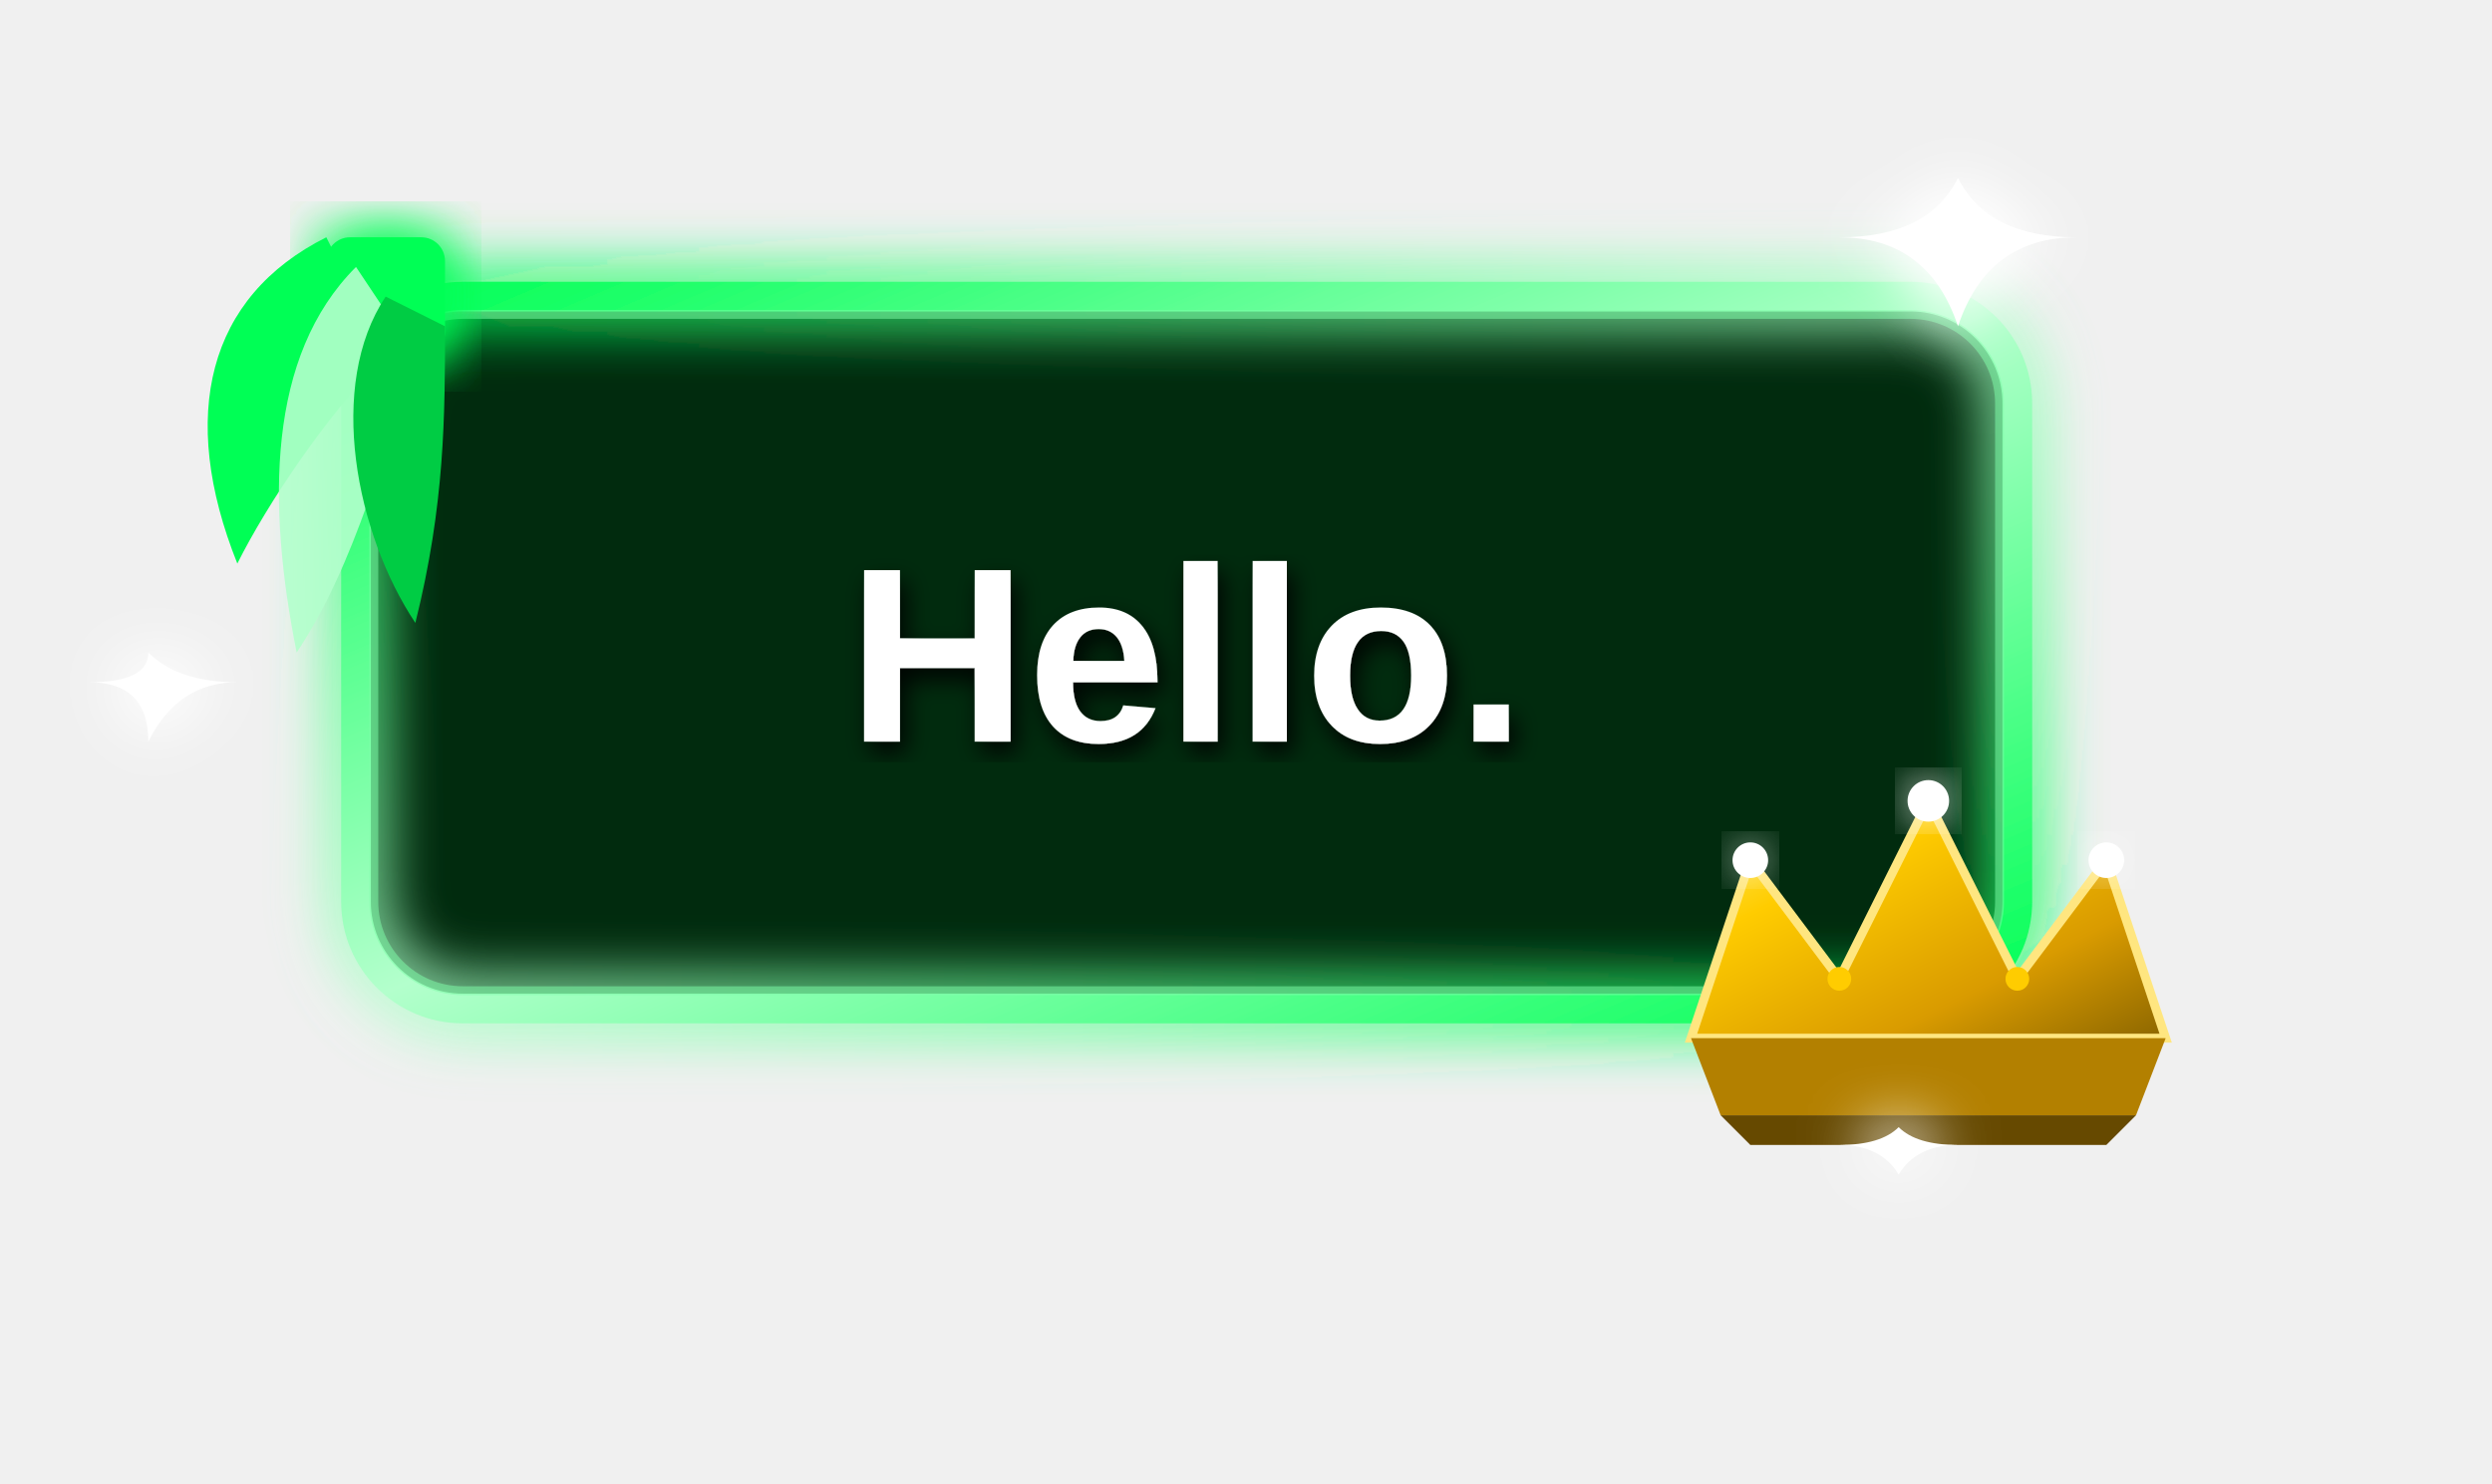
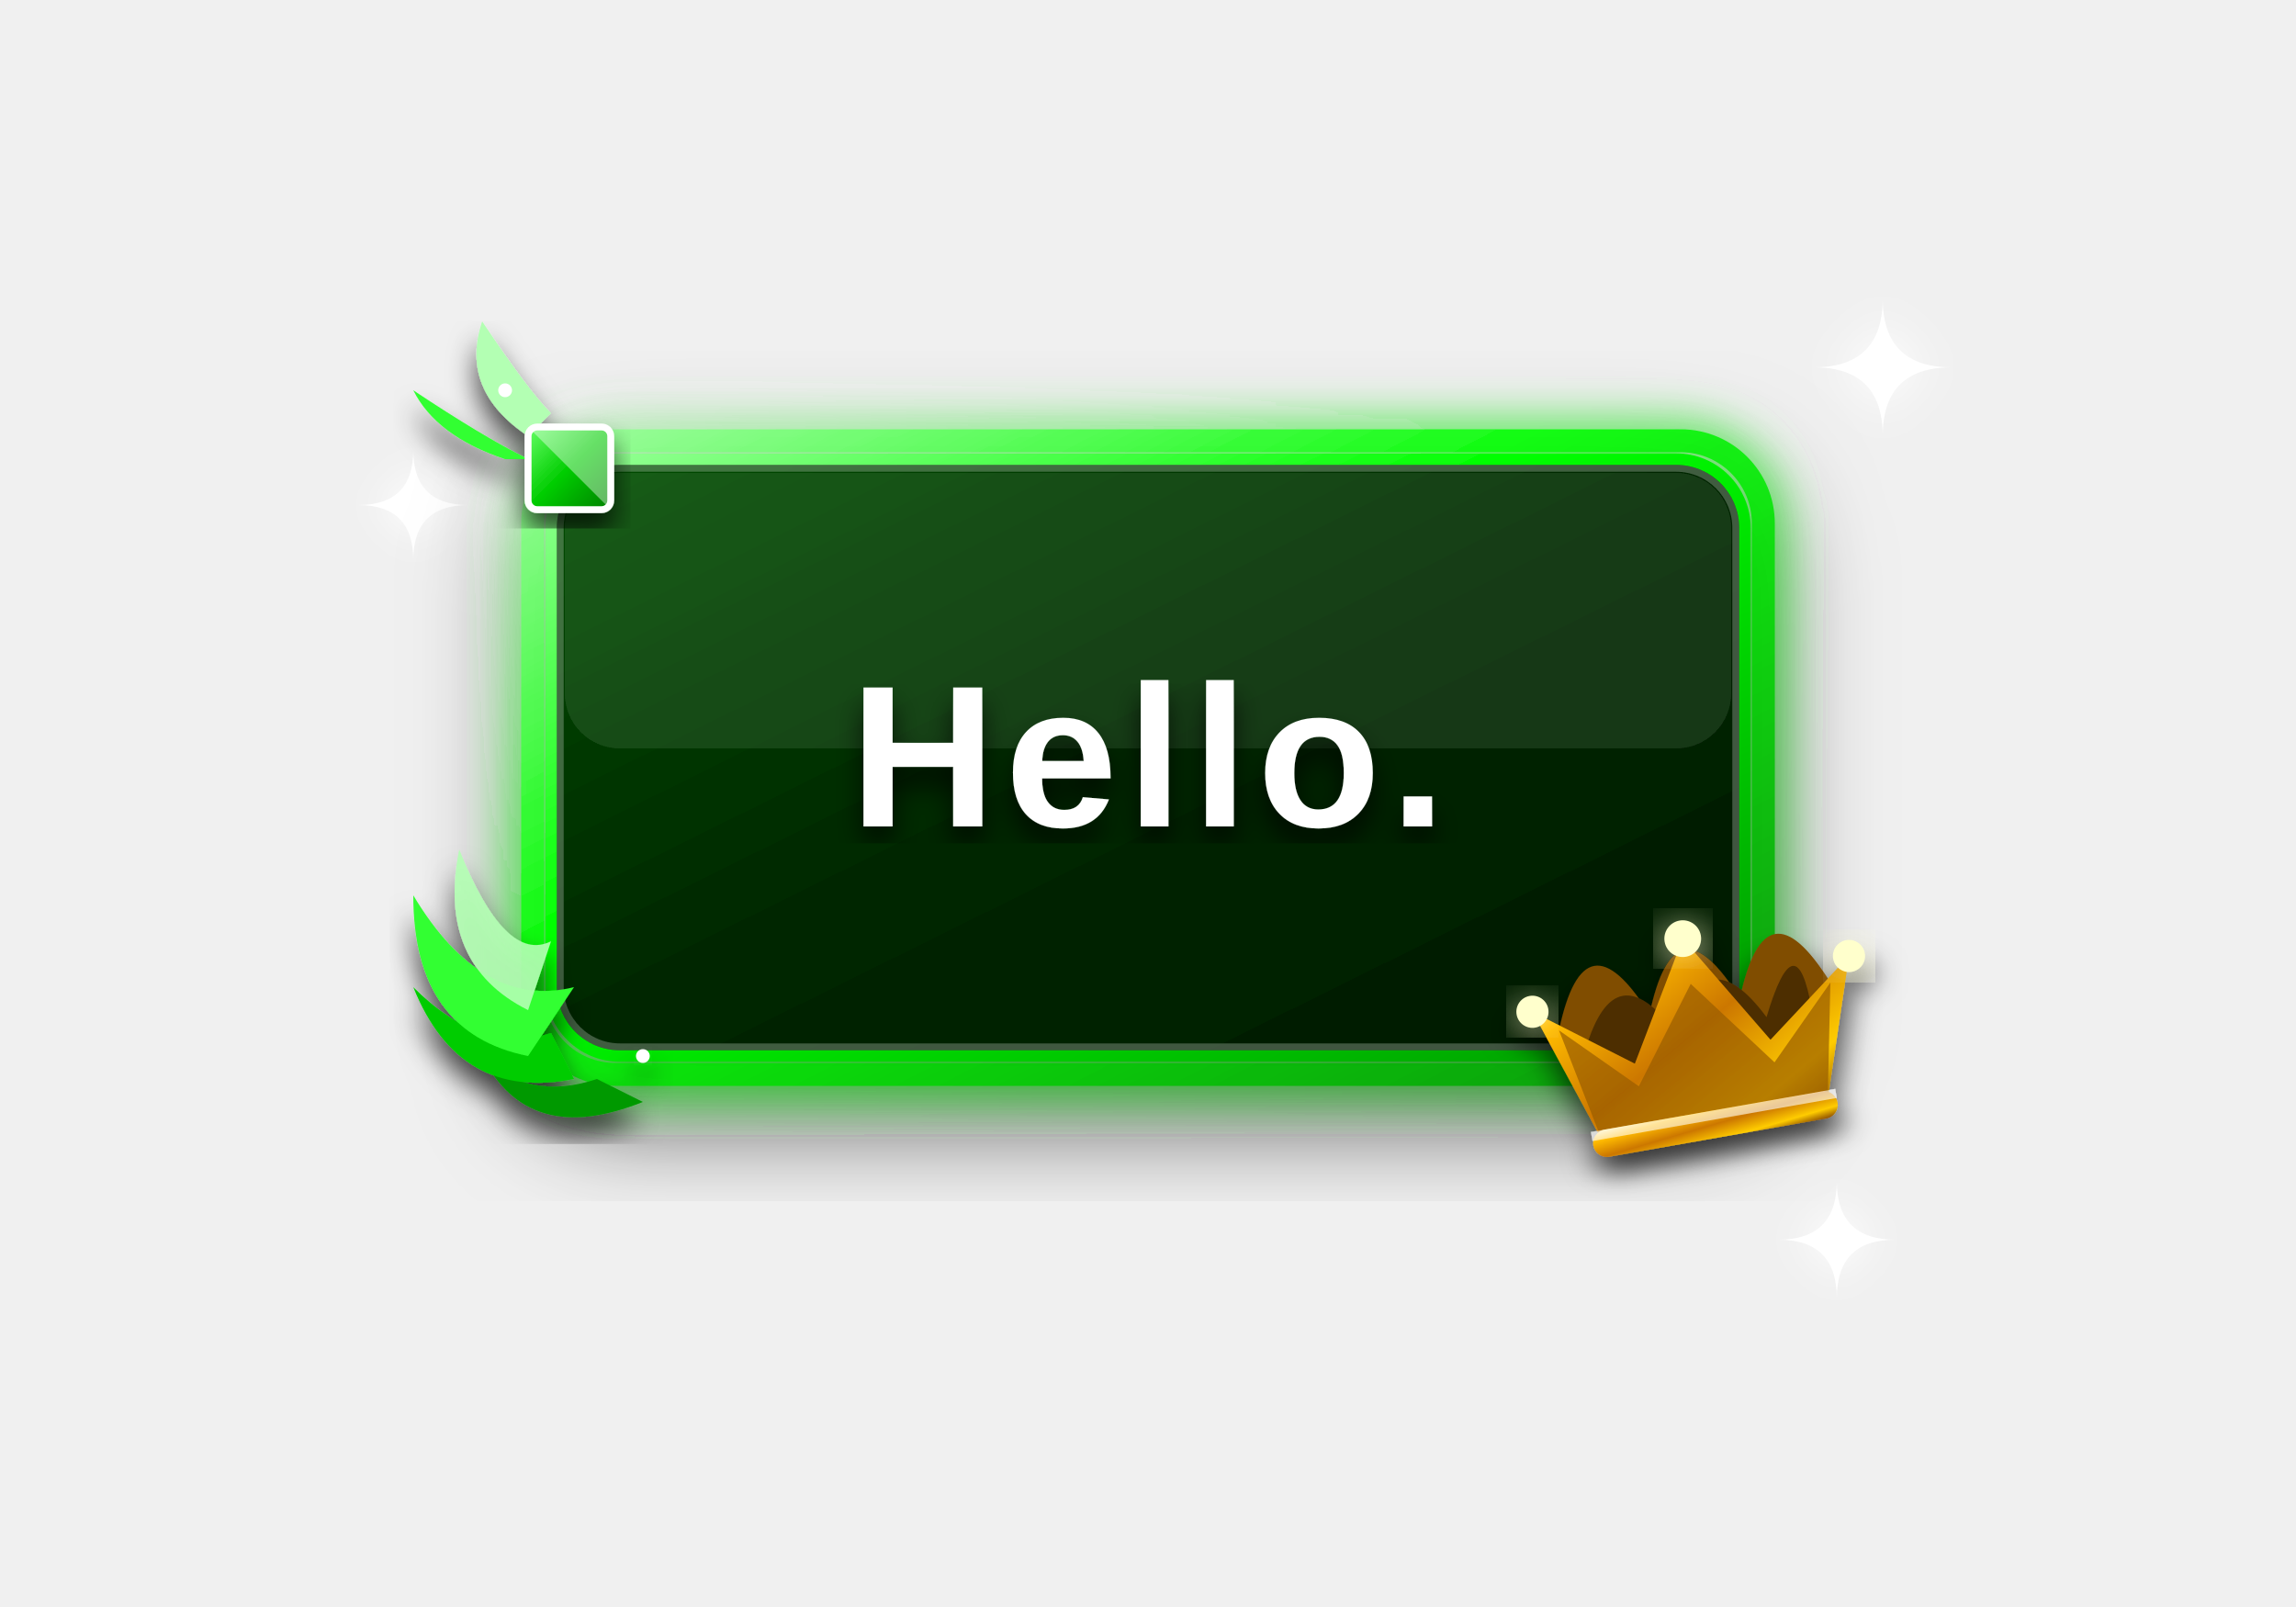
- <svg xmlns="http://www.w3.org/2000/svg" viewBox="0 0 420 250" width="100%" height="100%">
+ <svg xmlns="http://www.w3.org/2000/svg" viewBox="0 0 500 350" width="100%" height="100%">
  <defs>
-     <filter id="neonGlowLevel2" x="-30%" y="-30%" width="160%" height="160%">
-       <feGaussianBlur stdDeviation="5" result="blur1" />
-       <feGaussianBlur stdDeviation="2" result="blur2" />
+     <linearGradient id="greenBase" x1="0%" y1="0%" x2="100%" y2="100%">
+       <stop offset="0%" stop-color="#004d00" />
+       <stop offset="50%" stop-color="#002600" />
+       <stop offset="100%" stop-color="#001a00" />
+     </linearGradient>
+     <linearGradient id="greenBorder" x1="0%" y1="0%" x2="100%" y2="100%">
+       <stop offset="0%" stop-color="#99ff99" />
+       <stop offset="40%" stop-color="#00ff00" />
+       <stop offset="100%" stop-color="#009900" />
+     </linearGradient>
+     <linearGradient id="goldGrad" x1="0%" y1="0%" x2="100%" y2="100%">
+       <stop offset="0%" stop-color="#fff0b3" />
+       <stop offset="20%" stop-color="#ffbb00" />
+       <stop offset="50%" stop-color="#cc7700" />
+       <stop offset="80%" stop-color="#ffcc00" />
+       <stop offset="100%" stop-color="#804000" />
+     </linearGradient>
+     <linearGradient id="greenGem" x1="0%" y1="0%" x2="100%" y2="100%">
+       <stop offset="0%" stop-color="#66ff66" />
+       <stop offset="50%" stop-color="#00cc00" />
+       <stop offset="100%" stop-color="#008000" />
+     </linearGradient>
+     <filter id="boxShadow" x="-20%" y="-20%" width="140%" height="140%">
+       <feDropShadow dx="0" dy="8" stdDeviation="10" flood-color="#000" flood-opacity="0.6" />
+     </filter>
+     <filter id="elementShadow">
+       <feDropShadow dx="0" dy="4" stdDeviation="3" flood-color="#000" flood-opacity="0.7" />
+     </filter>
+     <filter id="glowGreen">
+       <feGaussianBlur stdDeviation="5" result="blur" />
      <feMerge>
-         <feMergeNode in="blur1" />
-         <feMergeNode in="blur2" />
+         <feMergeNode in="blur" />
        <feMergeNode in="SourceGraphic" />
      </feMerge>
    </filter>
-     <linearGradient id="goldCrown" x1="0%" y1="0%" x2="100%" y2="100%">
-       <stop offset="0%" stop-color="#fff273" />
-       <stop offset="30%" stop-color="#ffcc00" />
-       <stop offset="70%" stop-color="#d99b00" />
-       <stop offset="100%" stop-color="#8c6600" />
-     </linearGradient>
-     <linearGradient id="borderShine" x1="0%" y1="0%" x2="100%" y2="100%">
-       <stop offset="0%" stop-color="#00ff55">
-         <animate attributeName="stop-color" values="#00ff55; #00b33c; #00ff55" dur="3s" repeatCount="indefinite" />
-       </stop>
-       <stop offset="50%" stop-color="#b3ffcc">
-         <animate attributeName="stop-color" values="#b3ffcc; #00ff55; #b3ffcc" dur="3s" repeatCount="indefinite" />
-       </stop>
-       <stop offset="100%" stop-color="#00ff55">
-         <animate attributeName="stop-color" values="#00ff55; #00b33c; #00ff55" dur="3s" repeatCount="indefinite" />
-       </stop>
-     </linearGradient>
-     <filter id="textShadow">
-       <feDropShadow dx="1" dy="2" stdDeviation="2" flood-color="#000000" flood-opacity="0.9" />
-     </filter>
+     <g id="star">
+       <path d="M0,-15 Q0,0 15,0 Q0,0 0,15 Q0,0 -15,0 Q0,0 0,-15 Z" fill="#ffffff" filter="url(#glowGreen)" />
+     </g>
  </defs>
-   <g id="BubbleContainer">
-     <rect x="60" y="50" width="280" height="120" rx="18" ry="18" fill="#012b0e" />
-     <rect x="60" y="50" width="280" height="120" rx="18" ry="18" fill="none" stroke="url(#borderShine)" stroke-width="5" filter="url(#neonGlowLevel2)">
-       <animate attributeName="opacity" values="0.7; 1; 0.7" dur="2s" repeatCount="indefinite" />
-     </rect>
-     <rect x="63" y="53" width="274" height="114" rx="15" ry="15" fill="none" stroke="#80ffaa" stroke-width="1.5" opacity="0.5" />
-     <text x="200" y="125" font-family="Arial, sans-serif" font-weight="bold" font-size="42" fill="#ffffff" text-anchor="middle" filter="url(#textShadow)">Hello.</text>
+   <style>
+     /* BUBBLE IS FIXED - ONLY STARS BLINK FOR A PREMIUM FEEL */
+     .twinkle1 { animation: blink 2s infinite alternate ease-in-out; }
+     .twinkle2 { animation: blink 2.5s infinite alternate ease-in-out 0.5s; }
+     .twinkle3 { animation: blink 1.8s infinite alternate ease-in-out 1s; }
+     .twinkle4 { animation: blink 3s infinite alternate ease-in-out 0.2s; }
+     
+     @keyframes blink {
+       0% { opacity: 0.2; transform: scale(0.7); }
+       100% { opacity: 1; transform: scale(1.15); }
+     }
+   </style>
+   <g transform="translate(90, 110)">
+     <use href="#star" class="twinkle1" transform="scale(0.8)" />
  </g>
-   <g id="TopLeftWings" transform="translate(40, 25)">
-     <rect x="15" y="15" width="20" height="20" rx="4" fill="#00ff55" filter="url(#neonGlowLevel2)">
-       <animate attributeName="opacity" values="0.8; 1; 0.8" dur="1.5s" repeatCount="indefinite" />
-     </rect>
-     <path d="M 15 15 C -5 25, -10 45, 0 70 C 5 60, 15 45, 25 35 Z" fill="#00ff55" />
-     <path d="M 20 20 C 5 35, 5 60, 10 85 C 20 70, 25 50, 30 35 Z" fill="#b3ffcc" opacity="0.9" />
-     <path d="M 25 25 C 15 40, 20 65, 30 80 C 35 60, 35 45, 35 30 Z" fill="#00cc44" />
+   <g transform="translate(410, 80)">
+     <use href="#star" class="twinkle2" transform="scale(1)" />
  </g>
-   <g id="BottomRightCrown" transform="translate(290, 120)">
-     <path d="M -5 55 L 75 55 L 65 25 L 50 45 L 35 15 L 20 45 L 5 25 Z" fill="url(#goldCrown)" stroke="#ffe680" stroke-width="1.5">
-       <animate attributeName="opacity" values="0.95; 1; 0.95" dur="3s" repeatCount="indefinite" />
-     </path>
-     <path d="M -5 55 L 75 55 L 70 68 L 0 68 Z" fill="#b38000" />
-     <path d="M 0 68 L 70 68 L 65 73 L 5 73 Z" fill="#664900" />
-     <circle cx="35" cy="15" r="3.5" fill="#ffffff" filter="url(#neonGlowLevel2)" />
-     <circle cx="5" cy="25" r="3" fill="#ffffff" filter="url(#neonGlowLevel2)" />
-     <circle cx="65" cy="25" r="3" fill="#ffffff" filter="url(#neonGlowLevel2)" />
-     <circle cx="20" cy="45" r="2" fill="#ffcc00" />
-     <circle cx="50" cy="45" r="2" fill="#ffcc00" />
+   <g transform="translate(400, 270)">
+     <use href="#star" class="twinkle3" transform="scale(0.85)" />
  </g>
-   <g id="Sparkles" fill="#ffffff" filter="url(#neonGlowLevel2)">
-     <path d="M 25 110 Q 30 115 40 115 Q 30 115 25 125 Q 25 115 15 115 Q 25 115 25 110 Z">
-       <animate attributeName="opacity" values="0; 1; 0" dur="2s" repeatCount="indefinite" />
-       <animateTransform attributeName="transform" type="scale" values="0.8; 1.2; 0.8" dur="2s" repeatCount="indefinite" additive="sum" />
-     </path>
-     <path d="M 330 30 Q 335 40 350 40 Q 335 40 330 55 Q 325 40 310 40 Q 325 40 330 30 Z">
-       <animate attributeName="opacity" values="0.2; 1; 0.2" dur="3s" repeatCount="indefinite" />
-       <animateTransform attributeName="transform" type="scale" values="0.9; 1.1; 0.9" dur="3s" repeatCount="indefinite" additive="sum" />
-     </path>
-     <path d="M 320 190 Q 323 193 330 193 Q 323 193 320 198 Q 317 193 310 193 Q 317 193 320 190 Z">
-       <animate attributeName="opacity" values="0; 1; 0" dur="2.5s" repeatCount="indefinite" />
-     </path>
+   <g filter="url(#boxShadow)">
+     <rect x="116" y="96" width="268" height="138" rx="18" fill="none" stroke="url(#greenBorder)" stroke-width="5" filter="url(#glowGreen)" opacity="0.9" />
+     <rect x="120" y="100" width="260" height="130" rx="15" fill="url(#greenBase)" stroke="url(#greenBorder)" stroke-width="2.5" />
+     <rect x="123" y="103" width="254" height="60" rx="12" fill="#ffffff" opacity="0.1" />
+     <rect x="122" y="102" width="256" height="126" rx="13" fill="none" stroke="#ffffff" stroke-width="1.5" opacity="0.25" />
  </g>
+   <g transform="translate(125, 105)" filter="url(#elementShadow)">
+     <path d="M -10,-10 Q -25,-20 -20,-35 Q -10,-20 -5,-15 Z" fill="#b3ffb3" />
+     <path d="M -15,-5 Q -30,-10 -35,-20 Q -20,-10 -10,-5 Z" fill="#33ff33" />
+     <rect x="-10" y="-12" width="18" height="18" rx="2" fill="url(#greenGem)" stroke="#ffffff" stroke-width="1.5" />
+     <polygon points="-10,-12 8,6 8,-12" fill="#ffffff" opacity="0.4" />
+     <circle cx="-15" cy="-20" r="1.5" fill="#ffffff" class="twinkle4" filter="url(#glowGreen)" />
+   </g>
+   <g transform="translate(120, 230)" filter="url(#elementShadow)">
+     <path d="M 20,10 Q -5,20 -15,0 Q -5,10 10,5 Z" fill="#009900" />
+     <path d="M 5,5 Q -20,10 -30,-15 Q -15,0 0,-5 Z" fill="#00cc00" />
+     <path d="M -5,0 Q -30,-5 -30,-35 Q -15,-10 5,-15 Z" fill="#33ff33" />
+     <path d="M -5,-10 Q -25,-20 -20,-45 Q -10,-20 0,-25 Z" fill="#b3ffb3" opacity="0.9" />
+     <circle cx="20" cy="0" r="1.5" fill="#ffffff" class="twinkle4" filter="url(#glowGreen)" />
+   </g>
+   <g transform="translate(365, 225) rotate(-10)" filter="url(#elementShadow)">
+     <path d="M-25,-5 Q-15,-30 -5,-5 Q5,-30 15,-5 Q25,-30 35,-5 L30,20 L-20,20 Z" fill="#804d00" />
+     <path d="M-20,0 Q-10,-20 0,0 Q10,-20 20,0 Q30,-20 30,0 L25,20 L-15,20 Z" fill="#4d2e00" />
+     <path d="M-30,-10 L-20,20 L30,20 L40,-10 L20,5 L5,-20 L-10,5 Z" fill="url(#goldGrad)" />
+     <path d="M-25,-5 L-20,20 L30,20 L35,-5 L20,10 L5,-10 L-10,10 Z" fill="#995c00" opacity="0.7" />
+     <rect x="-22" y="18" width="54" height="6" rx="3" fill="url(#goldGrad)" />
+     <rect x="-22" y="18" width="54" height="2" fill="#ffffff" opacity="0.6" />
+     <circle cx="-30" cy="-10" r="3.5" fill="#ffffcc" filter="url(#glowGreen)" />
+     <circle cx="5" cy="-20" r="4" fill="#ffffcc" filter="url(#glowGreen)" />
+     <circle cx="40" cy="-10" r="3.5" fill="#ffffcc" filter="url(#glowGreen)" />
+   </g>
+   <text x="250" y="180" font-family="'Trebuchet MS', Arial, sans-serif" font-size="44" font-weight="900" fill="#ffffff" text-anchor="middle" letter-spacing="2" filter="url(#elementShadow)">Hello.</text>
</svg>
